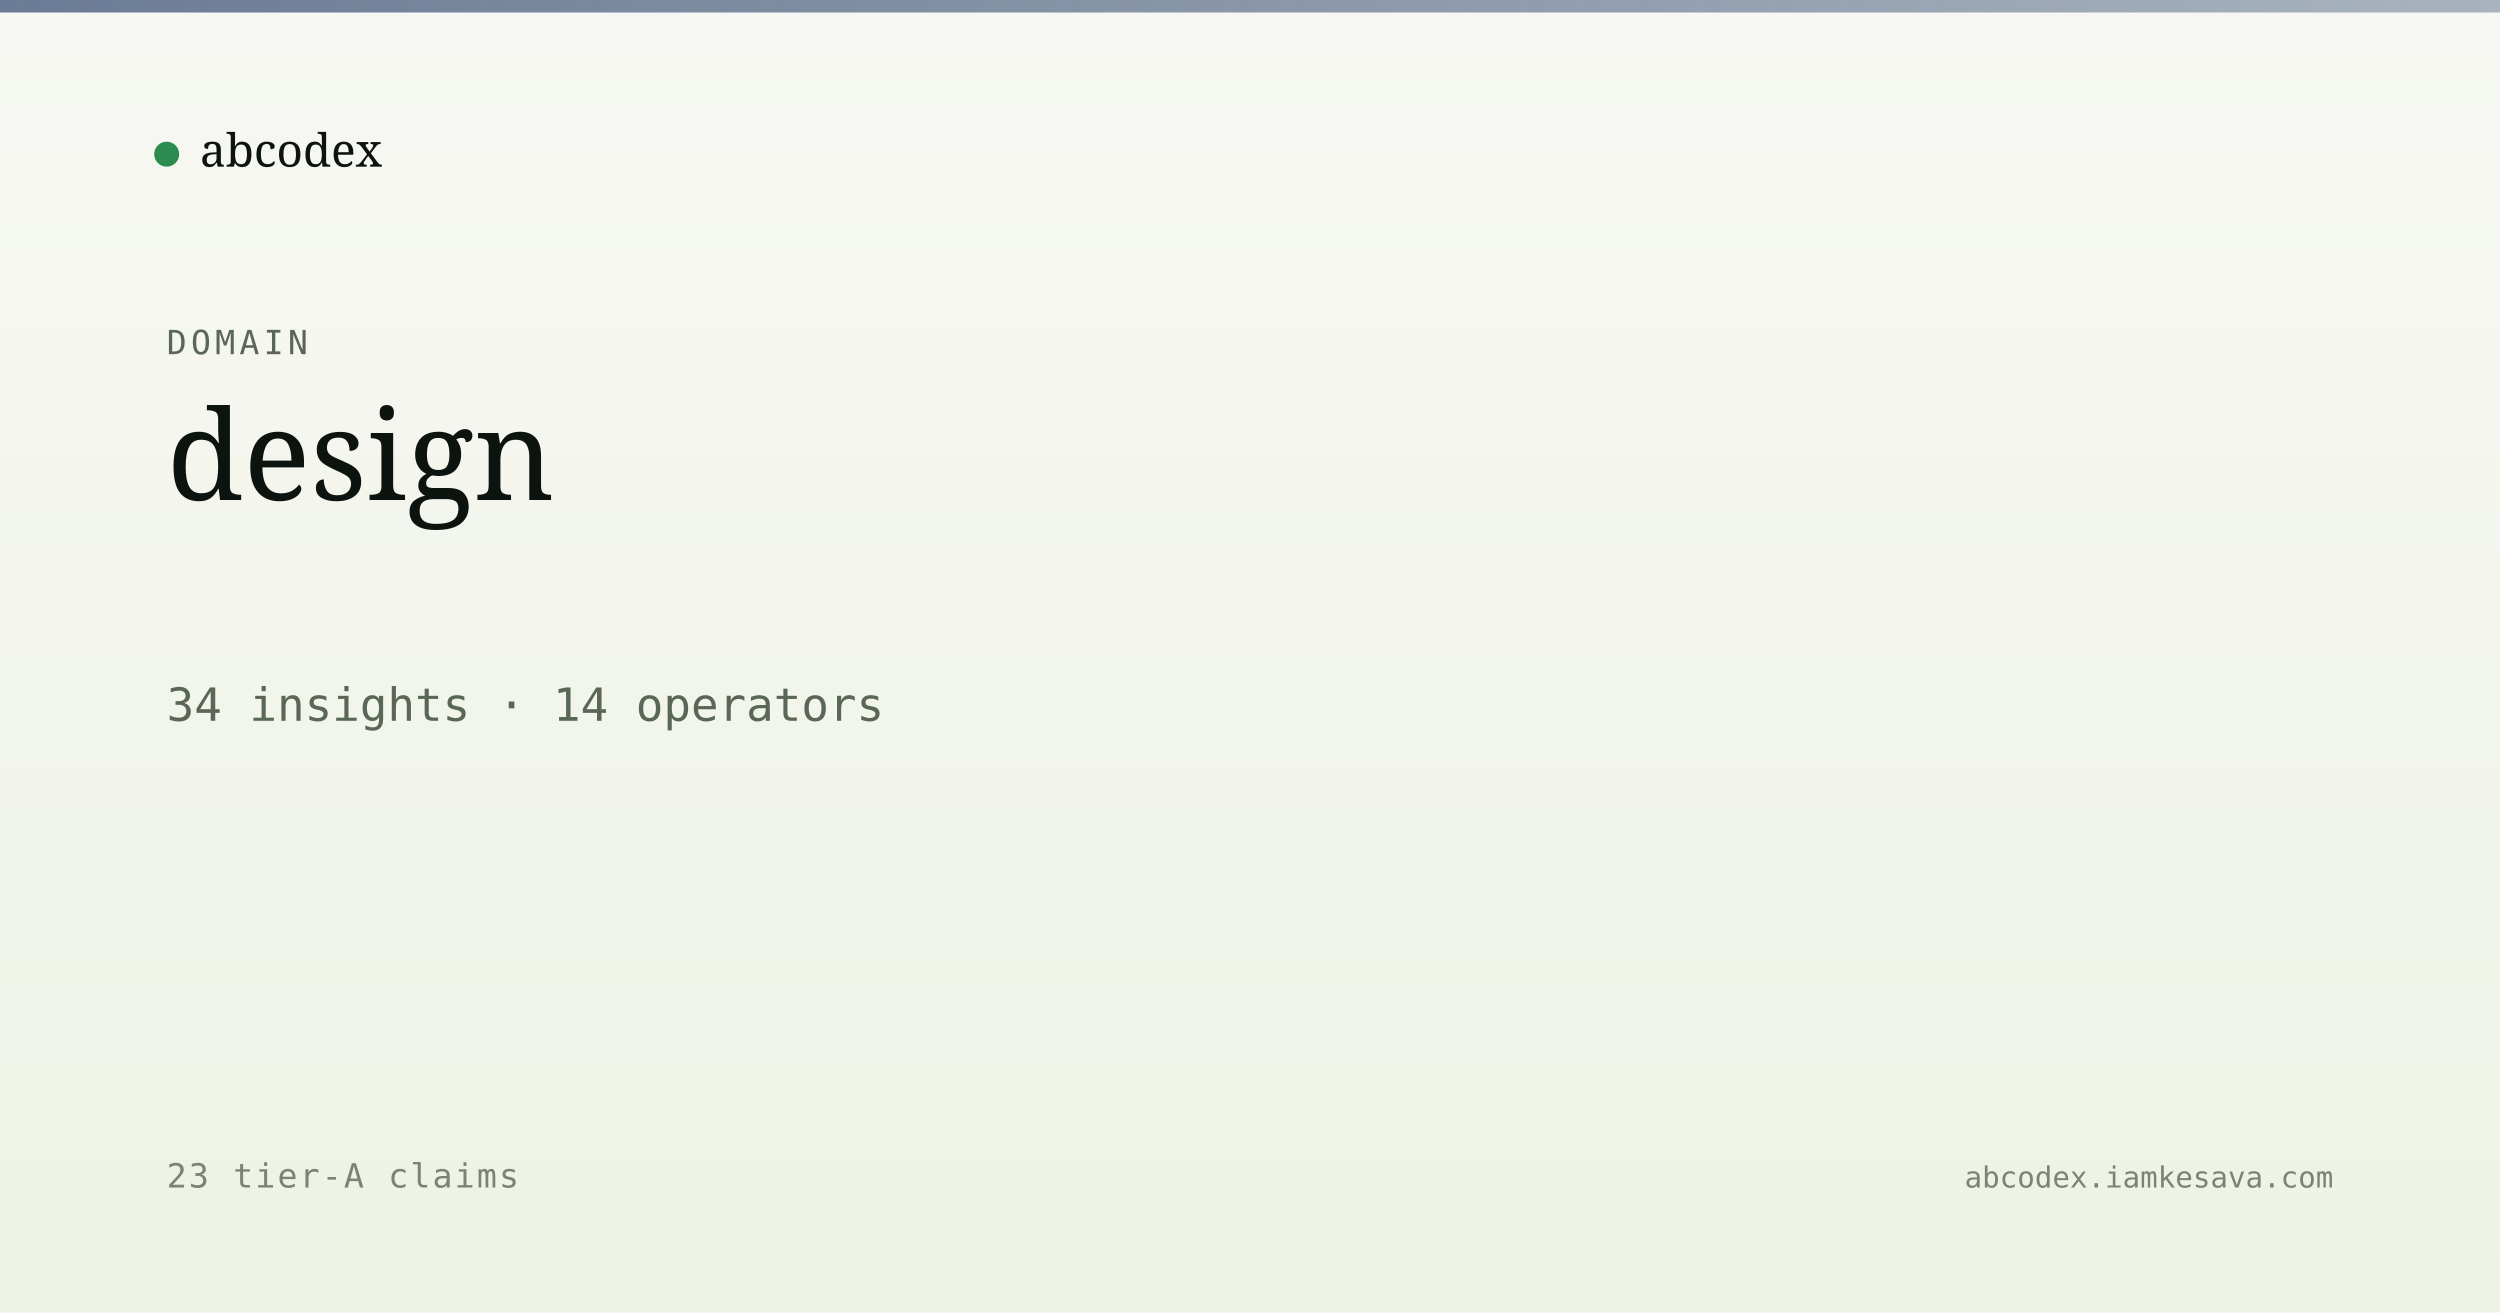
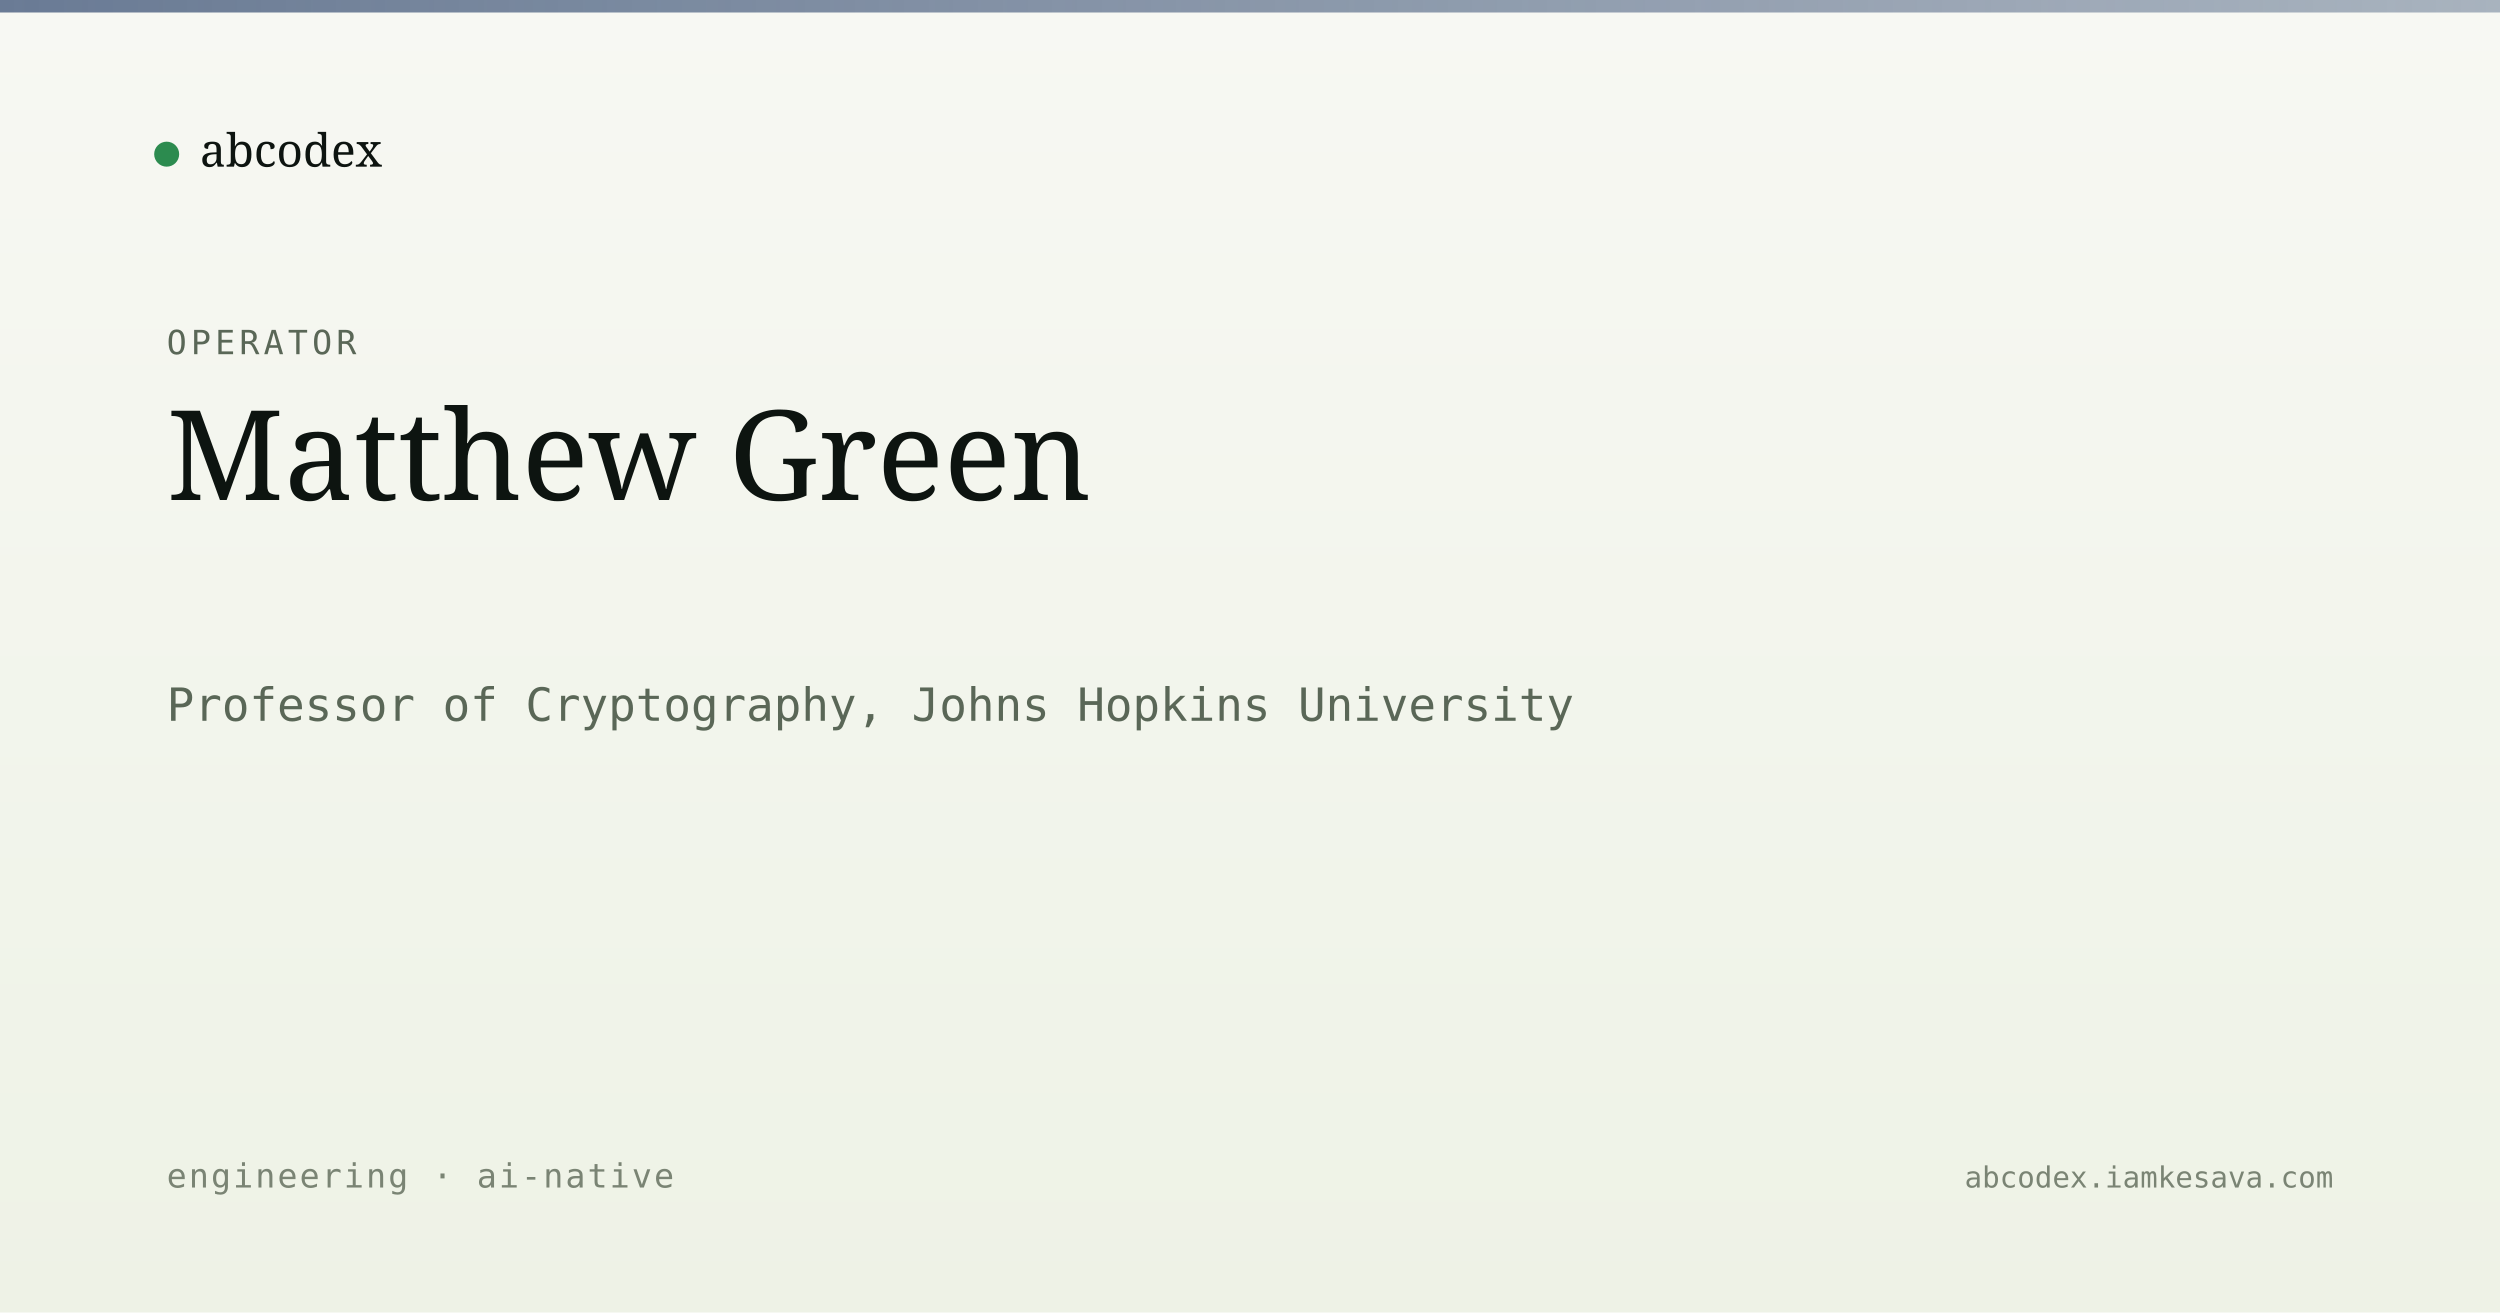
<svg xmlns="http://www.w3.org/2000/svg" viewBox="0 0 1200 630" width="1200" height="630">
  <defs>
    <linearGradient id="bg" x1="0" y1="0" x2="0" y2="1">
      <stop offset="0" stop-color="#f7f8f3" />
      <stop offset="1" stop-color="#eef2e6" />
    </linearGradient>
    <linearGradient id="band" x1="0" y1="0" x2="1" y2="0">
      <stop offset="0" stop-color="#5a6d8a" stop-opacity="0.9" />
      <stop offset="1" stop-color="#5a6d8a" stop-opacity="0.5" />
    </linearGradient>
  </defs>
  <rect width="1200" height="630" fill="url(#bg)" />
  <rect x="0" y="0" width="1200" height="6" fill="url(#band)" />
  <g transform="translate(80, 60)">
    <circle cx="0" cy="14" r="6" fill="#2c8b4f" />
    <text x="16" y="20" font-family="Newsreader, serif" font-size="22" fill="#0d1410">abcodex</text>
  </g>
-   <text x="80" y="170" font-family="JetBrains Mono, monospace" font-size="16" fill="#5a6757" letter-spacing="2">DOMAIN</text>
-   <text x="80" y="240" font-family="Newsreader, serif" font-size="60" font-weight="500" fill="#0d1410">design</text>
-   <text x="80" y="346" font-family="JetBrains Mono, monospace" font-size="22" fill="#5a6757">34 insights · 14 operators</text>
-   <text x="80" y="570" font-family="JetBrains Mono, monospace" font-size="16" fill="#7a8474" letter-spacing="1">23 tier-A claims</text>
+   <text x="80" y="170" font-family="JetBrains Mono, monospace" font-size="16" fill="#5a6757" letter-spacing="2">OPERATOR</text>
+   <text x="80" y="240" font-family="Newsreader, serif" font-size="60" font-weight="500" fill="#0d1410">Matthew Green</text>
+   <text x="80" y="346" font-family="JetBrains Mono, monospace" font-size="22" fill="#5a6757">Professor of Cryptography, Johns Hopkins University</text>
+   <text x="80" y="570" font-family="JetBrains Mono, monospace" font-size="16" fill="#7a8474" letter-spacing="1">engineering · ai-native</text>
  <text x="1120" y="570" text-anchor="end" font-family="JetBrains Mono, monospace" font-size="14" fill="#7a8474">abcodex.iamkesava.com</text>
</svg>
